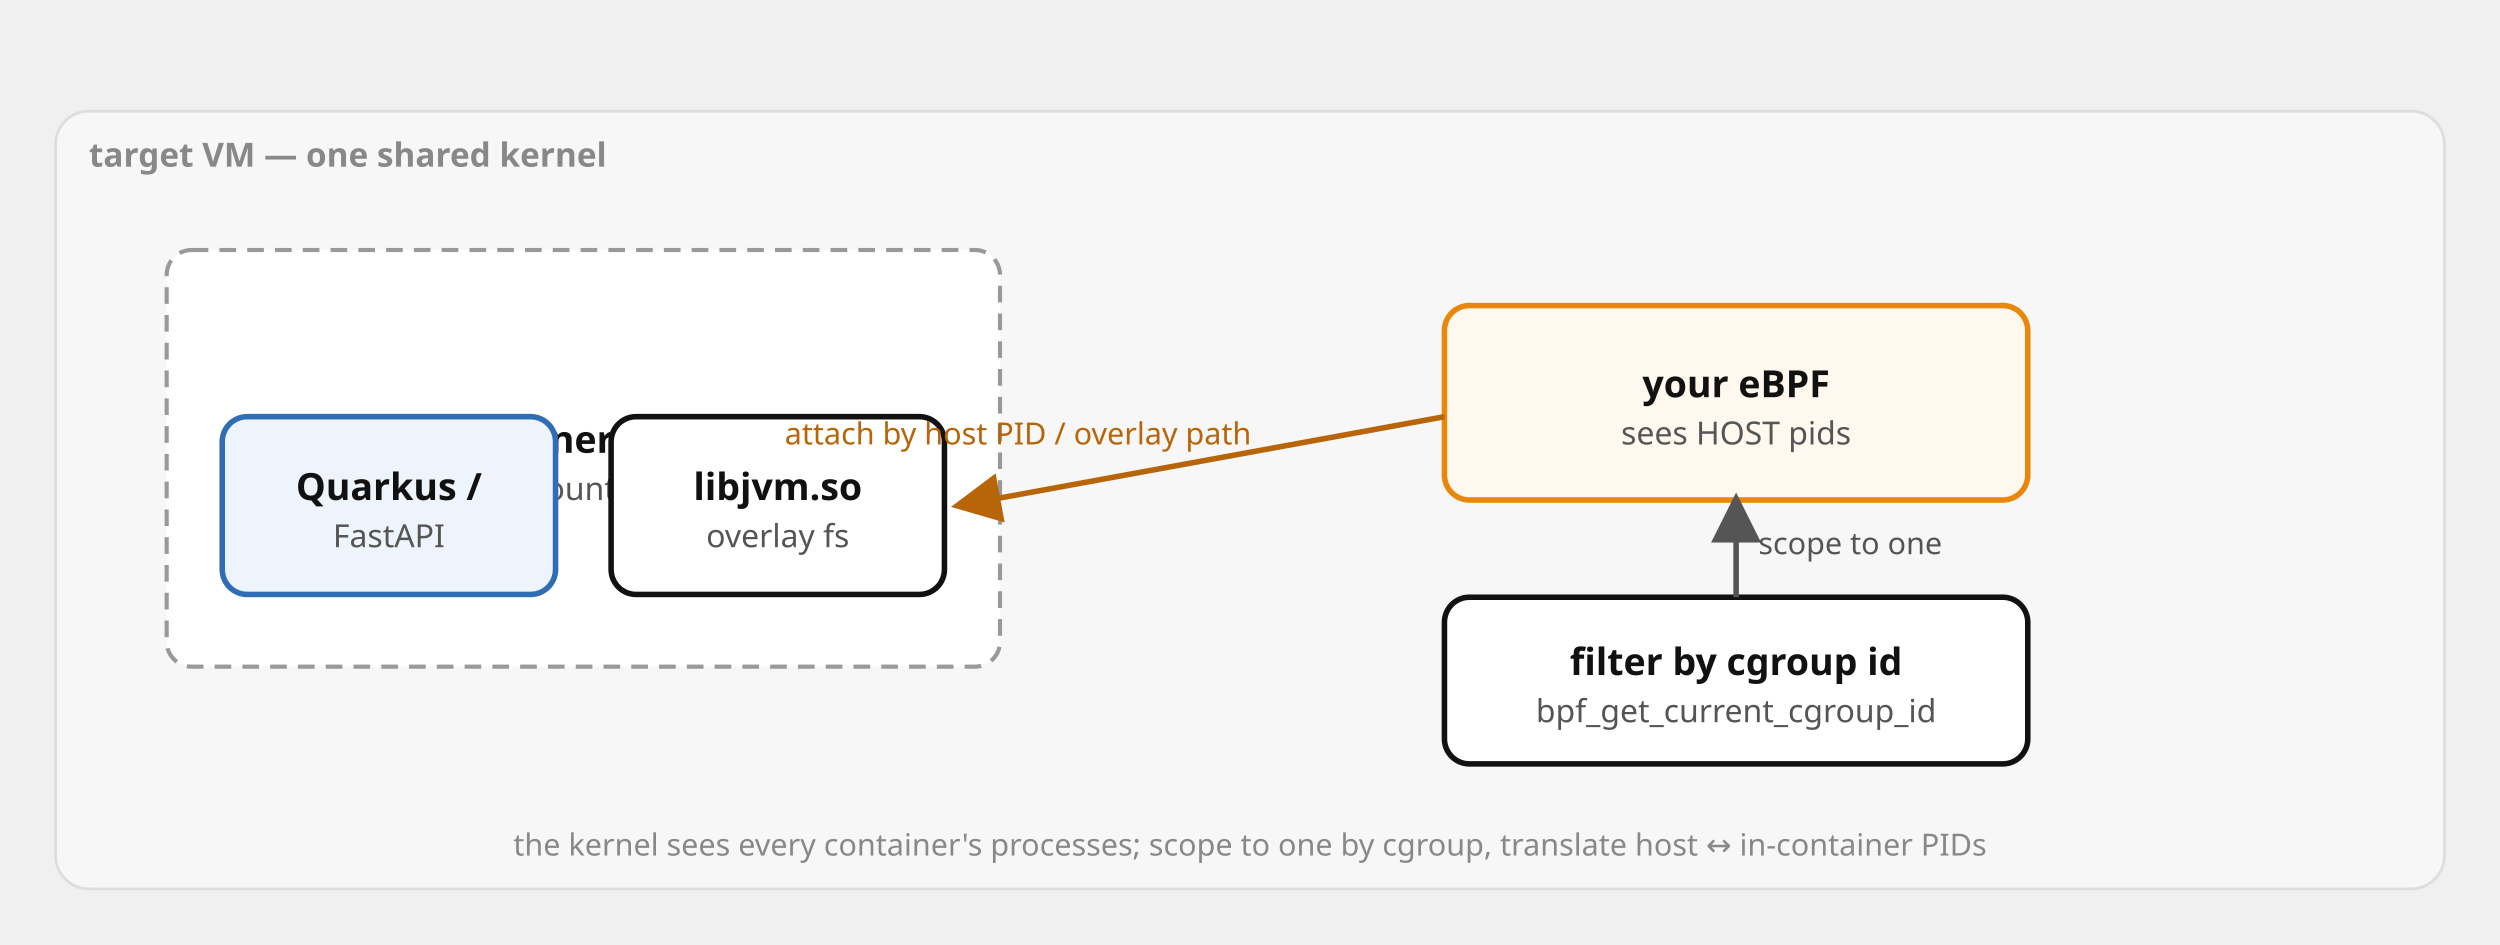
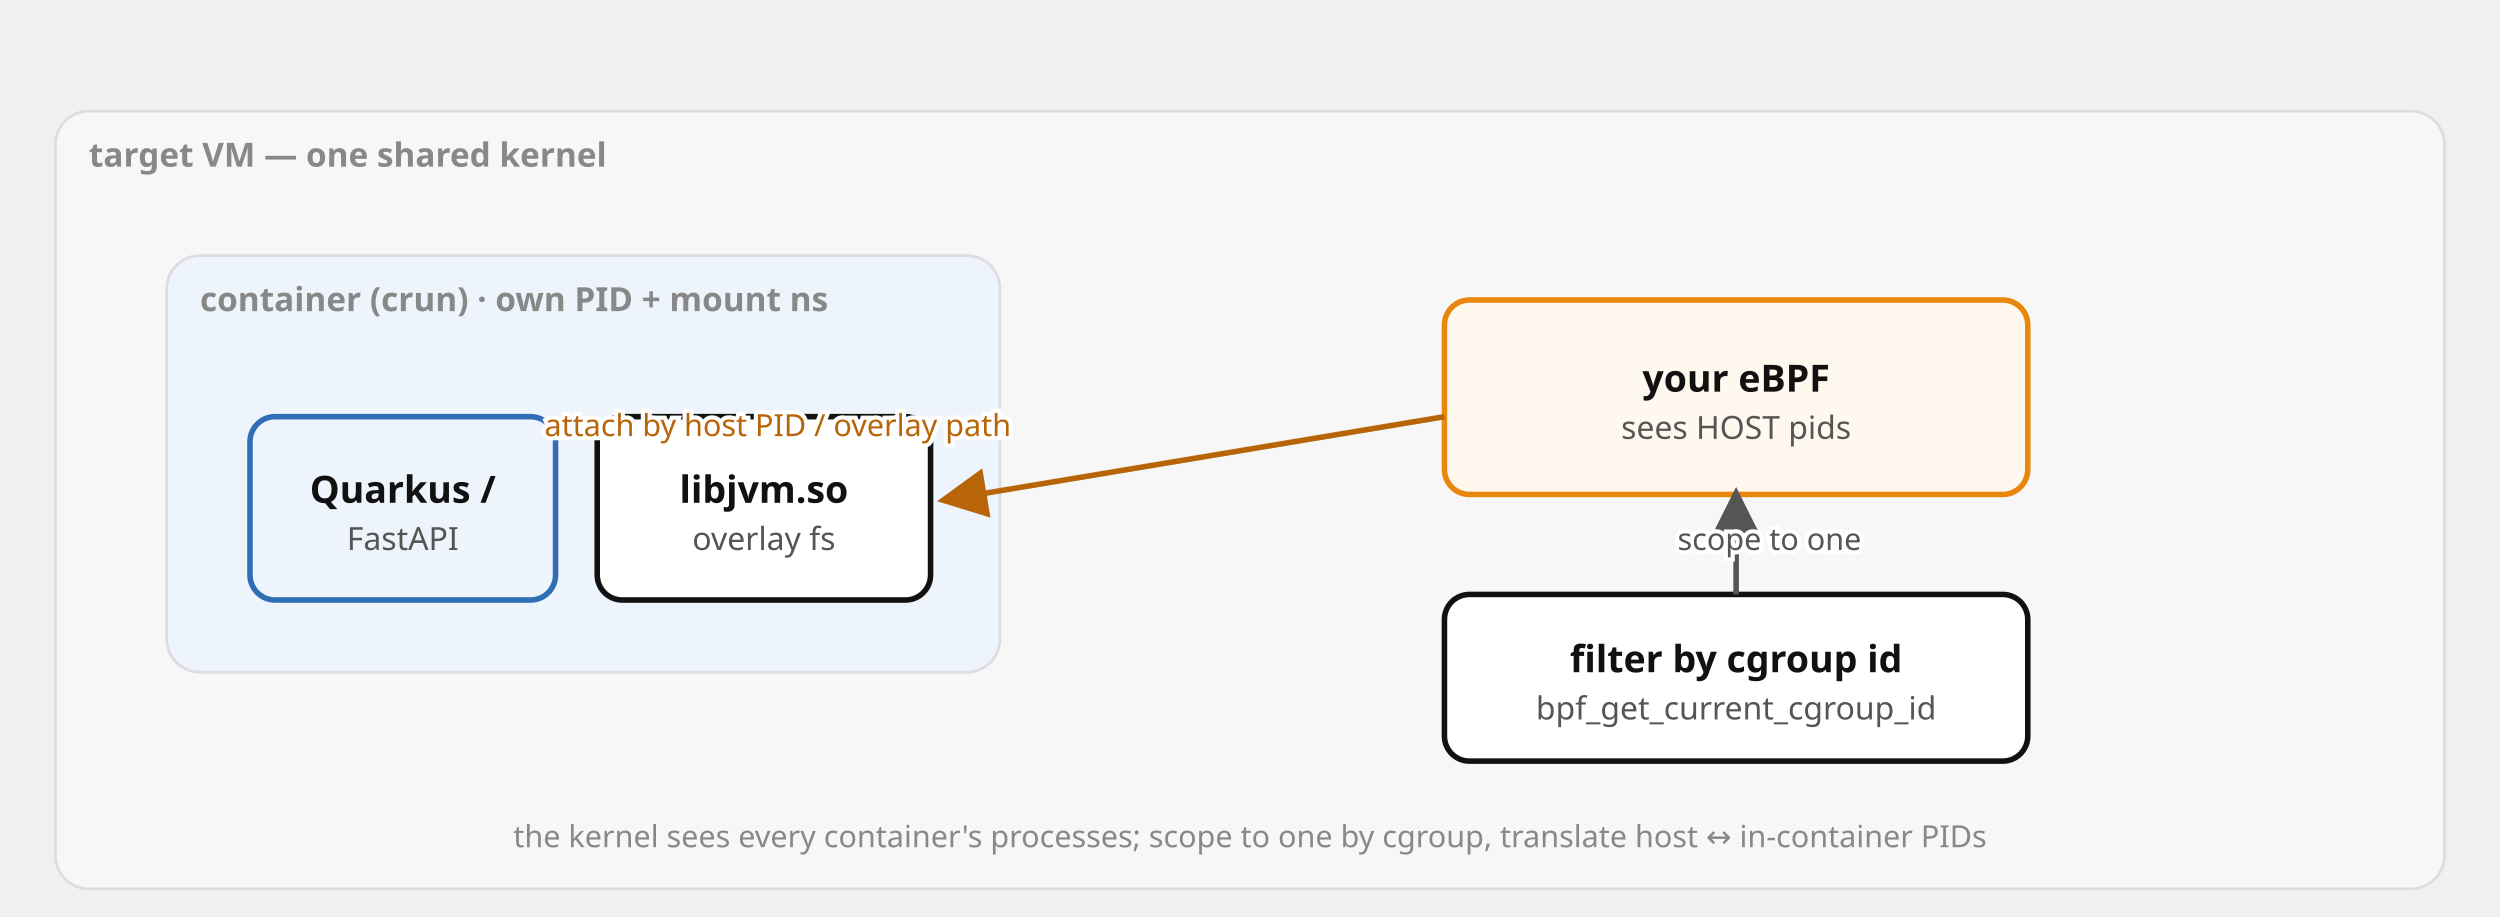
- <svg xmlns="http://www.w3.org/2000/svg" viewBox="0 0 900 340" font-family="'Red Hat Text', system-ui, sans-serif" role="img">
+ <svg xmlns="http://www.w3.org/2000/svg" viewBox="0 0 900 330" font-family="'Red Hat Text', system-ui, sans-serif" role="img">
  <defs>
    <marker id="a" viewBox="0 0 10 10" refX="8.5" refY="5" markerWidth="9" markerHeight="9" orient="auto-start-reverse">
      <path d="M0,0 L10,5 L0,10 z" fill="#555" />
    </marker>
    <marker id="am" viewBox="0 0 10 10" refX="8.5" refY="5" markerWidth="9" markerHeight="9" orient="auto-start-reverse">
      <path d="M0,0 L10,5 L0,10 z" fill="#b8650a" />
    </marker>
  </defs>
  <rect x="20" y="40" width="860" height="280" rx="12" fill="#f7f7f7" stroke="#ddd" />
  <text x="32" y="60" font-size="12" font-weight="700" fill="#888">target VM — one shared kernel</text>
-   <rect x="60" y="90" width="300" height="150" rx="9" fill="#ffffff" stroke="#999999" stroke-width="1.5" stroke-dasharray="6 4" />
-   <text x="210.0" y="163.0" font-size="13.5" font-weight="700" fill="#111111" text-anchor="middle">container (crun)</text>
-   <text x="210.0" y="180.0" font-size="11.5" fill="#555555" text-anchor="middle">own PID + mount namespaces</text>
-   <rect x="80" y="150" width="120" height="64" rx="9" fill="#eef4fb" stroke="#2f6db5" stroke-width="2" />
-   <text x="140.0" y="180.0" font-size="13.5" font-weight="700" fill="#111111" text-anchor="middle">Quarkus /</text>
-   <text x="140.0" y="197.0" font-size="11.5" fill="#555555" text-anchor="middle">FastAPI</text>
-   <rect x="220" y="150" width="120" height="64" rx="9" fill="#ffffff" stroke="#111111" stroke-width="2" />
-   <text x="280.0" y="180.0" font-size="13.5" font-weight="700" fill="#111111" text-anchor="middle">libjvm.so</text>
-   <text x="280.0" y="197.0" font-size="11.5" fill="#555555" text-anchor="middle">overlay fs</text>
-   <rect x="520" y="110" width="210" height="70" rx="9" fill="#fff8ef" stroke="#e8870c" stroke-width="2" />
-   <text x="625.0" y="143.0" font-size="13.5" font-weight="700" fill="#111111" text-anchor="middle">your eBPF</text>
-   <text x="625.0" y="160.0" font-size="11.5" fill="#555555" text-anchor="middle">sees HOST pids</text>
-   <rect x="520" y="215" width="210" height="60" rx="9" fill="#ffffff" stroke="#111111" stroke-width="2" />
-   <text x="625.0" y="243.0" font-size="13.5" font-weight="700" fill="#111111" text-anchor="middle">filter by cgroup id</text>
-   <text x="625.0" y="260.0" font-size="11.5" fill="#555555" text-anchor="middle">bpf_get_current_cgroup_id</text>
-   <text x="450" y="308" font-size="11" fill="#888" text-anchor="middle">the kernel sees every container's processes; scope to one by cgroup, translate host ↔ in-container PIDs</text>
-   <path d="M520,150 L345,182" fill="none" stroke="#b8650a" stroke-width="2" marker-end="url(#am)" />
-   <text x="282.5" y="160.0" font-size="11" fill="#b8650a">attach by host PID / overlay path</text>
-   <path d="M625,215 L625,180" fill="none" stroke="#555" stroke-width="2" marker-end="url(#a)" />
-   <text x="633.0" y="199.5" font-size="11" fill="#555">scope to one</text>
+   <rect x="60" y="92" width="300" height="150" rx="12" fill="#eef4fb" stroke="#ddd" />
+   <text x="72" y="112" font-size="12" font-weight="700" fill="#888">container (crun) · own PID + mount ns</text>
+   <rect x="90" y="150" width="110" height="66" rx="9" fill="#eef4fb" stroke="#2f6db5" stroke-width="2" />
+   <text x="145.0" y="181.0" font-size="13.5" font-weight="700" fill="#111111" text-anchor="middle">Quarkus /</text>
+   <text x="145.0" y="198.0" font-size="11.5" fill="#555555" text-anchor="middle">FastAPI</text>
+   <rect x="215" y="150" width="120" height="66" rx="9" fill="#ffffff" stroke="#111111" stroke-width="2" />
+   <text x="275.0" y="181.0" font-size="13.5" font-weight="700" fill="#111111" text-anchor="middle">libjvm.so</text>
+   <text x="275.0" y="198.0" font-size="11.5" fill="#555555" text-anchor="middle">overlay fs</text>
+   <rect x="520" y="108" width="210" height="70" rx="9" fill="#fff8ef" stroke="#e8870c" stroke-width="2" />
+   <text x="625.0" y="141.0" font-size="13.5" font-weight="700" fill="#111111" text-anchor="middle">your eBPF</text>
+   <text x="625.0" y="158.0" font-size="11.5" fill="#555555" text-anchor="middle">sees HOST pids</text>
+   <rect x="520" y="214" width="210" height="60" rx="9" fill="#ffffff" stroke="#111111" stroke-width="2" />
+   <text x="625.0" y="242.0" font-size="13.5" font-weight="700" fill="#111111" text-anchor="middle">filter by cgroup id</text>
+   <text x="625.0" y="259.0" font-size="11.5" fill="#555555" text-anchor="middle">bpf_get_current_cgroup_id</text>
+   <path d="M520,150 L340,180" fill="none" stroke="#b8650a" stroke-width="2" marker-end="url(#am)" />
+   <text x="280.0" y="157.0" font-size="11" fill="#ffffff" stroke="#ffffff" stroke-width="3" paint-order="stroke" text-anchor="middle">attach by host PID / overlay path</text>
+   <text x="280.0" y="157.0" font-size="11" fill="#b8650a" text-anchor="middle">attach by host PID / overlay path</text>
+   <path d="M625,214 L625,178" fill="none" stroke="#555" stroke-width="2" marker-end="url(#a)" />
+   <text x="637.0" y="198.0" font-size="11" fill="#ffffff" stroke="#ffffff" stroke-width="3" paint-order="stroke" text-anchor="middle">scope to one</text>
+   <text x="637.0" y="198.0" font-size="11" fill="#555" text-anchor="middle">scope to one</text>
+   <text x="450" y="305" font-size="11" fill="#888" text-anchor="middle">the kernel sees every container's processes; scope to one by cgroup, translate host ↔ in-container PIDs</text>
</svg>
